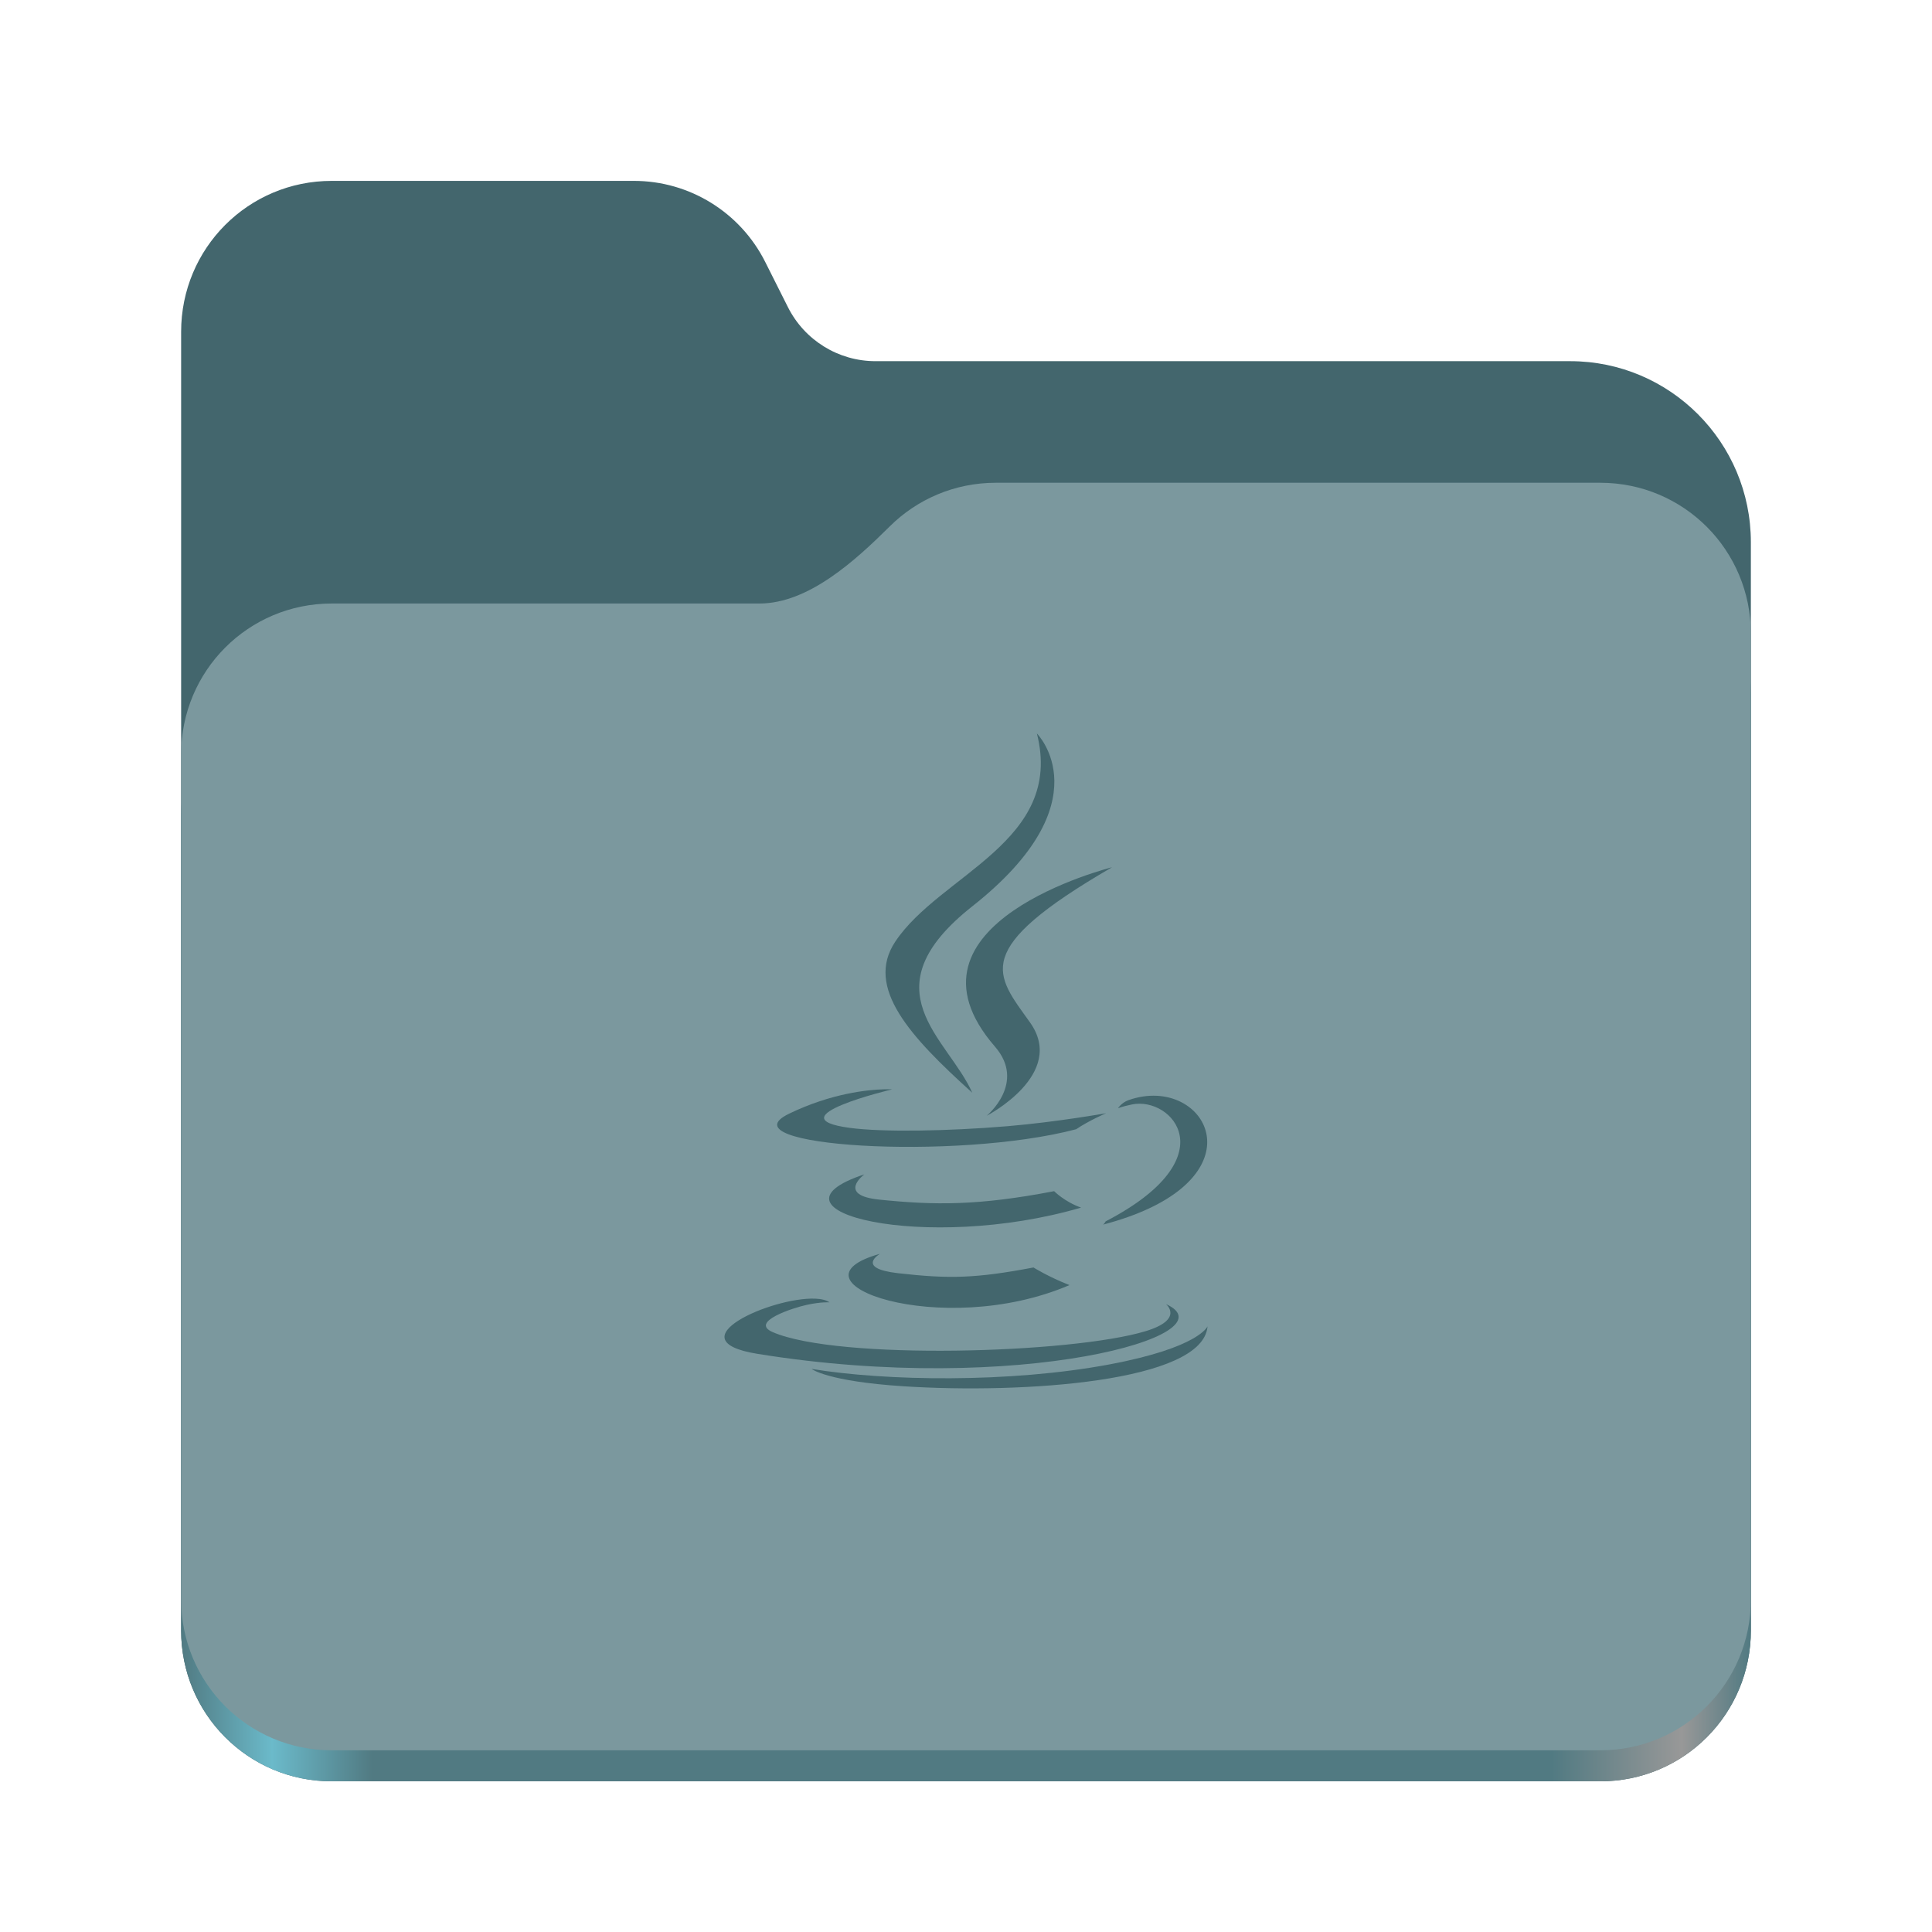
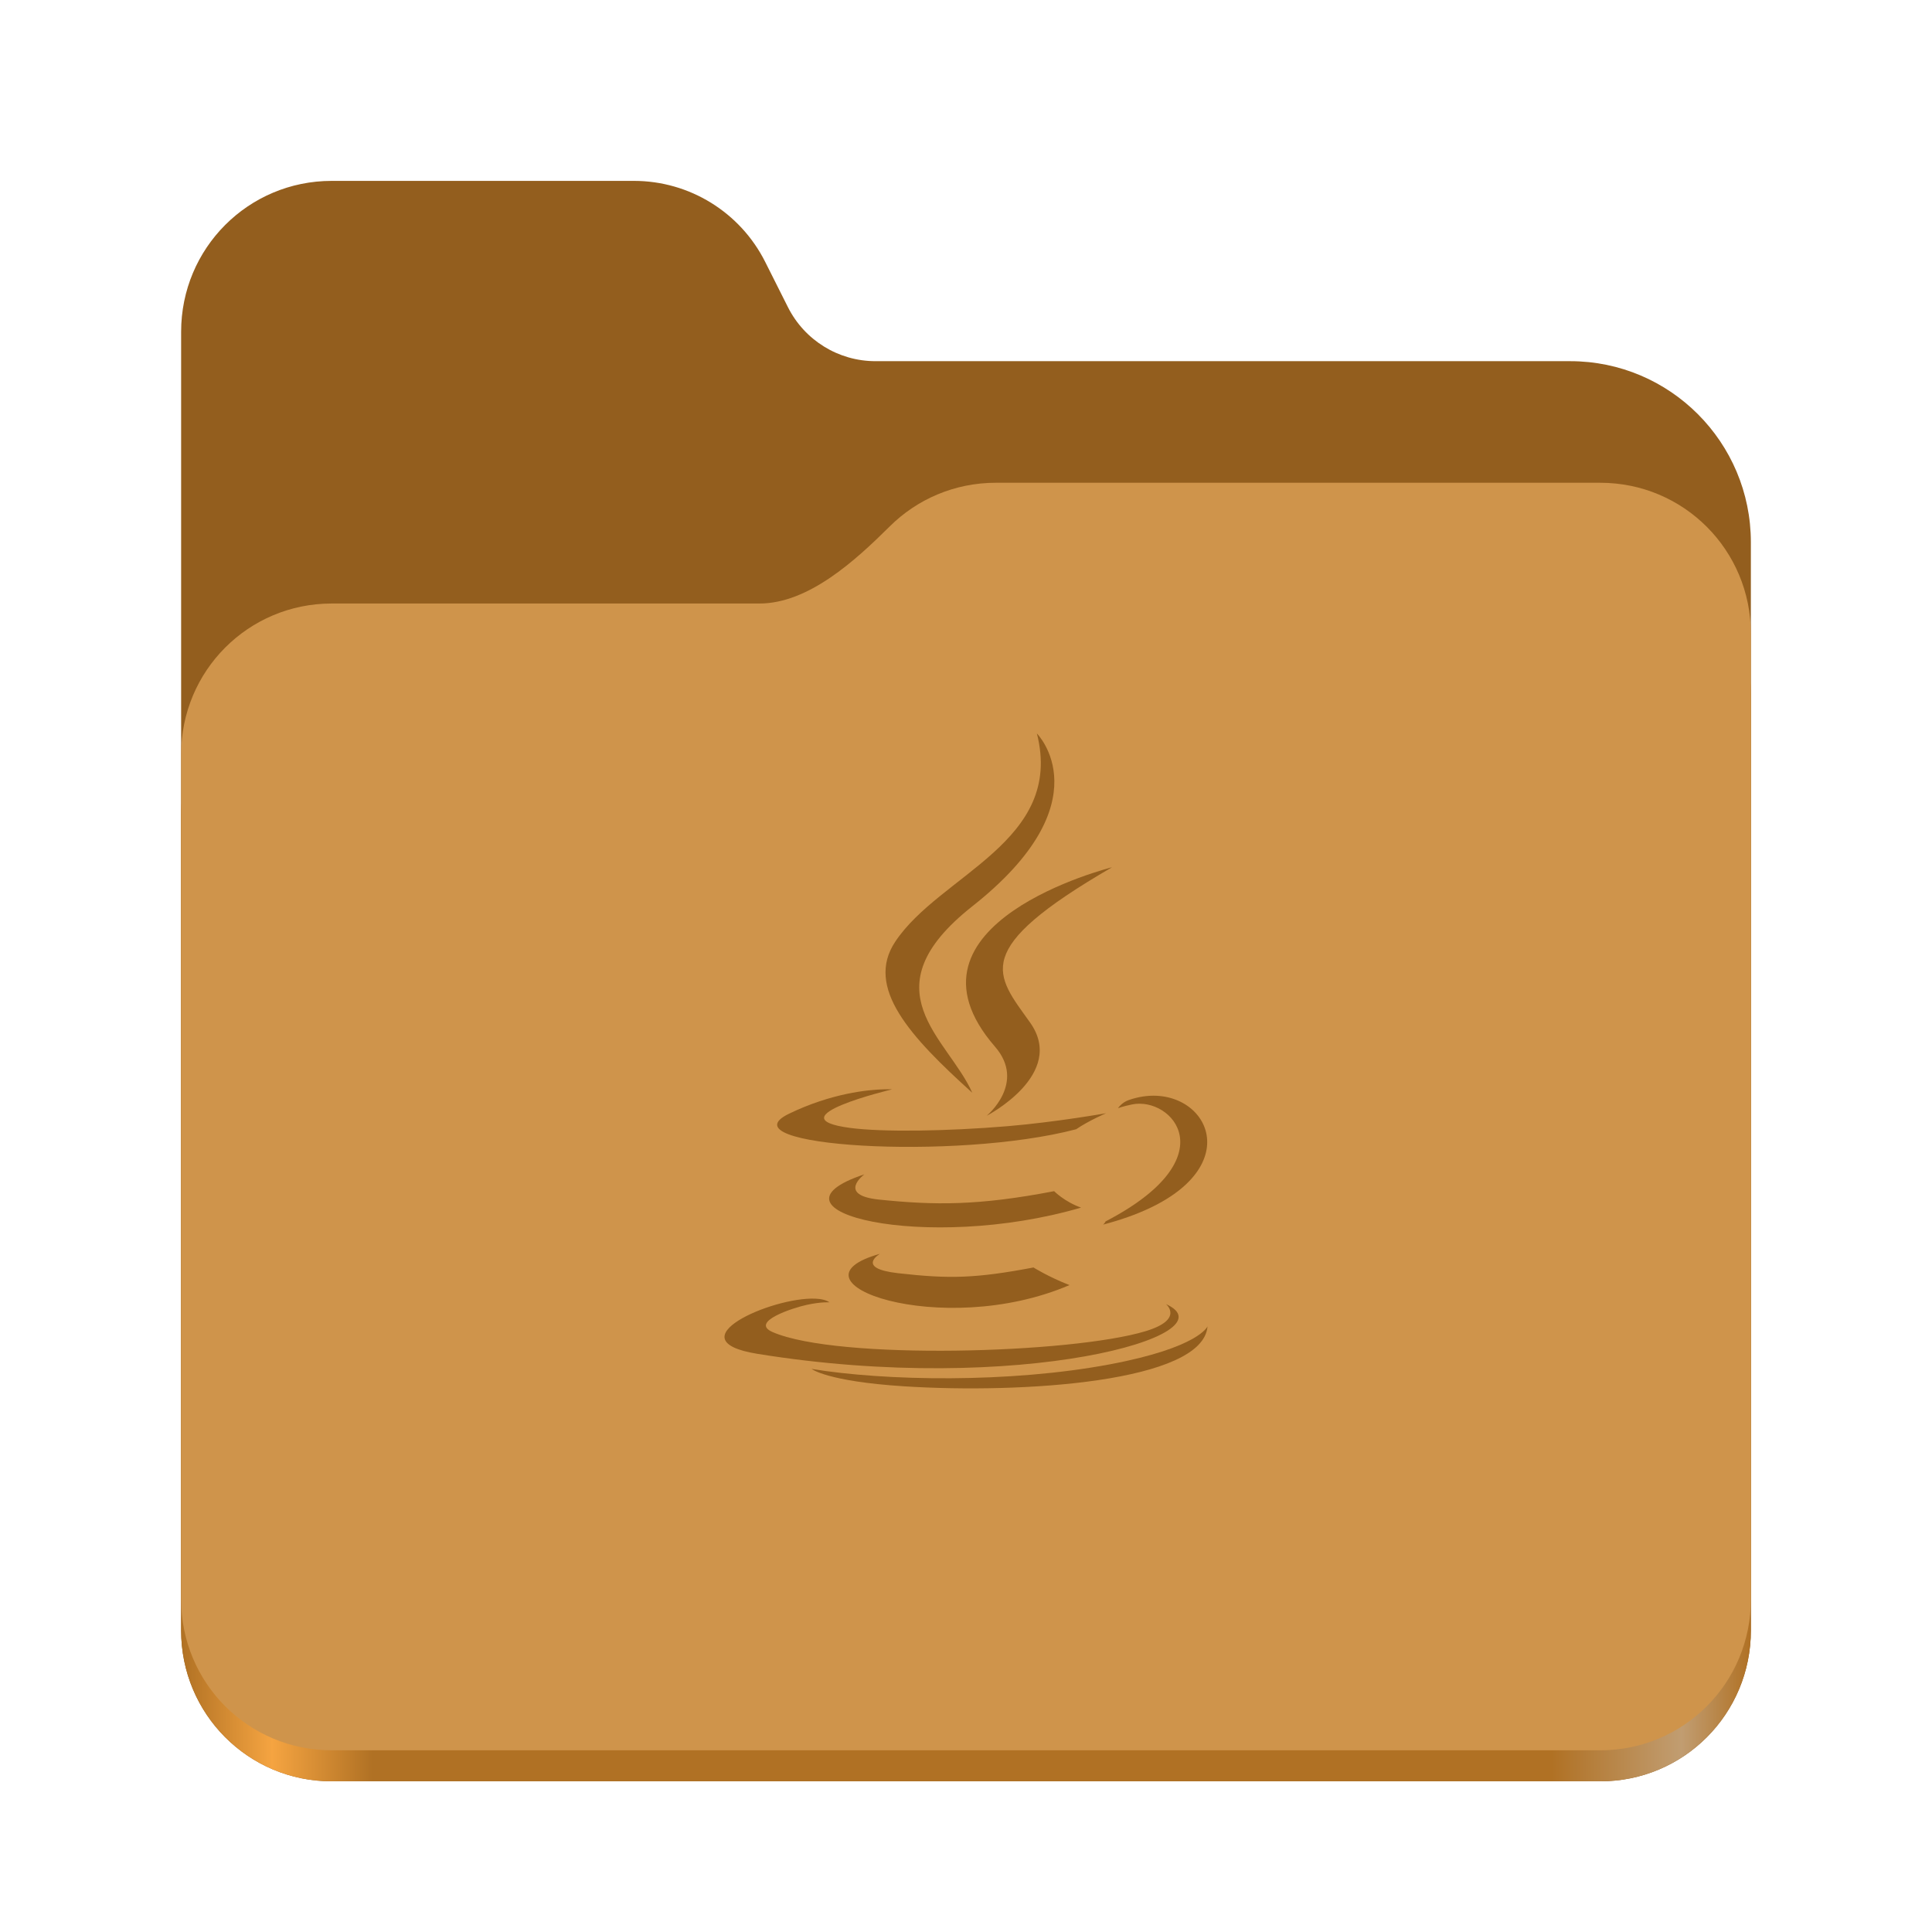
<svg xmlns="http://www.w3.org/2000/svg" xmlns:xlink="http://www.w3.org/1999/xlink" height="128" viewBox="0 0 128 128" width="128" version="1.1" id="svg5248">
  <defs id="defs5252">
    <linearGradient xlink:href="#linearGradient2023" id="linearGradient2025" x1="2689.252" y1="-1106.803" x2="2918.07" y2="-1106.803" gradientUnits="userSpaceOnUse" />
    <linearGradient id="linearGradient2023">
-       <stop style="stop-color:#517a82;stop-opacity:1;" offset="0" id="stop2019" />
-       <stop style="stop-color:#6bbaca;stop-opacity:1;" offset="0.058" id="stop2795" />
-       <stop style="stop-color:#517a82;stop-opacity:1;" offset="0.122" id="stop2797" />
-       <stop style="stop-color:#517a82;stop-opacity:1;" offset="0.873" id="stop2793" />
-       <stop style="stop-color:#989898;stop-opacity:1;" offset="0.956" id="stop2791" />
-       <stop style="stop-color:#517a82;stop-opacity:1;" offset="1" id="stop2021" />
+       <stop style="stop-color:#b07124;stop-opacity:1;" offset="0" id="stop2019" />
+       <stop style="stop-color:#f5a441;stop-opacity:1;" offset="0.058" id="stop2795" />
+       <stop style="stop-color:#b07124;stop-opacity:1;" offset="0.122" id="stop2797" />
+       <stop style="stop-color:#b07124;stop-opacity:1;" offset="0.873" id="stop2793" />
+       <stop style="stop-color:#c19d71;stop-opacity:1;" offset="0.956" id="stop2791" />
+       <stop style="stop-color:#b07124;stop-opacity:1;" offset="1" id="stop2021" />
    </linearGradient>
  </defs>
  <linearGradient id="a" gradientUnits="userSpaceOnUse" x1="12" x2="116" y1="64" y2="64">
    <stop offset="0" stop-color="#3d3846" id="stop5214" />
    <stop offset="0.05" stop-color="#77767b" id="stop5216" />
    <stop offset="0.1" stop-color="#5e5c64" id="stop5218" />
    <stop offset="0.9" stop-color="#504e56" id="stop5220" />
    <stop offset="0.95" stop-color="#77767b" id="stop5222" />
    <stop offset="1" stop-color="#3d3846" id="stop5224" />
  </linearGradient>
  <linearGradient id="b" gradientUnits="userSpaceOnUse" x1="12" x2="112.041" y1="60" y2="80.988">
    <stop offset="0" stop-color="#77767b" id="stop5227" />
    <stop offset="0.384" stop-color="#9a9996" id="stop5229" />
    <stop offset="0.721" stop-color="#77767b" id="stop5231" />
    <stop offset="1" stop-color="#68666f" id="stop5233" />
  </linearGradient>
  <g id="g760" style="display:inline;stroke-width:1.264;enable-background:new" transform="matrix(0.4545101,0,0,0.4555215,-1210.292,616.1566)">
-     <path id="rect1135" style="fill:#43666d;fill-opacity:1;stroke-width:8.791;stroke-linecap:round;stop-color:#000000" d="m 2711.206,-1326.332 c -12.162,0 -21.954,9.791 -21.954,21.953 v 188.867 c 0,12.162 9.793,21.953 21.954,21.953 h 184.909 c 12.162,0 21.954,-9.791 21.954,-21.953 v -158.255 a 26.343,26.343 45 0 0 -26.343,-26.343 h -101.266 a 14.284,14.284 31.639 0 1 -12.758,-7.861 l -3.308,-6.57 a 21.426,21.426 31.639 0 0 -19.137,-11.791 z" />
+     <path id="rect1135" style="fill:#935e1e;fill-opacity:1;stroke-width:8.791;stroke-linecap:round;stop-color:#000000" d="m 2711.206,-1326.332 c -12.162,0 -21.954,9.791 -21.954,21.953 v 188.867 c 0,12.162 9.793,21.953 21.954,21.953 h 184.909 c 12.162,0 21.954,-9.791 21.954,-21.953 v -158.255 a 26.343,26.343 45 0 0 -26.343,-26.343 h -101.266 a 14.284,14.284 31.639 0 1 -12.758,-7.861 l -3.308,-6.57 a 21.426,21.426 31.639 0 0 -19.137,-11.791 z" />
    <path id="path1953" style="fill:url(#linearGradient2025);fill-opacity:1;stroke-width:8.791;stroke-linecap:round;stop-color:#000000" d="m 2808.014,-1273.645 c -6.043,0 -11.502,2.418 -15.465,6.343 -5.003,4.955 -11.848,11.22 -18.994,11.22 h -62.349 c -12.162,0 -21.954,9.791 -21.954,21.953 v 118.618 c 0,12.162 9.793,21.953 21.954,21.953 h 184.909 c 12.162,0 21.954,-9.791 21.954,-21.953 v -105.446 -13.172 -17.562 c 0,-12.162 -9.793,-21.953 -21.954,-21.953 z" />
-     <path id="rect1586" style="fill:#7b989e;fill-opacity:1;stroke-width:8.791;stroke-linecap:round;stop-color:#000000" d="m 2808.014,-1282.426 c -6.043,0 -11.502,2.418 -15.465,6.343 -5.003,4.955 -11.848,11.22 -18.994,11.22 h -62.349 c -12.162,0 -21.954,9.791 -21.954,21.953 v 122.887 c 0,12.162 9.793,21.953 21.954,21.953 h 184.909 c 12.162,0 21.954,-9.791 21.954,-21.953 v -109.715 -13.172 -17.562 c 0,-12.162 -9.793,-21.953 -21.954,-21.953 z" />
+     <path id="rect1586" style="fill:#cf944b;fill-opacity:1;stroke-width:8.791;stroke-linecap:round;stop-color:#000000" d="m 2808.014,-1282.426 c -6.043,0 -11.502,2.418 -15.465,6.343 -5.003,4.955 -11.848,11.22 -18.994,11.22 h -62.349 c -12.162,0 -21.954,9.791 -21.954,21.953 v 122.887 c 0,12.162 9.793,21.953 21.954,21.953 h 184.909 c 12.162,0 21.954,-9.791 21.954,-21.953 v -109.715 -13.172 -17.562 c 0,-12.162 -9.793,-21.953 -21.954,-21.953 z" />
  </g>
-   <g id="g4312" transform="matrix(1.333333,0,0,1.333333,442.7665,5.768558)" style="fill:#43666d;fill-opacity:1">
-     <path style="fill:#43666d;fill-opacity:1" d="m -274.602,50.122 c -0.439,-0.021 -0.912,0.046 -1.399,0.217 -0.342,0.122 -0.522,0.401 -0.522,0.401 0,0 0.214,-0.086 0.697,-0.187 1.97,-0.411 4.793,2.639 -1.312,5.811 -0.028,0.076 -0.124,0.16 -0.124,0.16 7.134,-1.876 5.733,-6.255 2.66,-6.402 z" id="path485" />
-     <path style="fill:#43666d;fill-opacity:1" d="m -288.151,49.801 c -0.778,0.02 -2.598,0.188 -4.716,1.212 -3.34,1.616 8.261,2.351 14.266,0.772 0.624,-0.426 1.487,-0.796 1.487,-0.796 0,0 -2.456,0.439 -4.903,0.645 -2.995,0.251 -6.212,0.3 -7.825,0.084 -3.82,-0.51 2.096,-1.915 2.096,-1.915 0,0 -0.145,-0.01 -0.404,-0.003 z" id="path487" />
-     <path style="fill:#43666d;fill-opacity:1" d="m -289.125,54.026 c -5.512,1.829 3.067,3.905 10.768,1.653 -0.819,-0.289 -1.339,-0.817 -1.339,-0.817 -3.764,0.725 -5.939,0.703 -8.694,0.419 -2.13,-0.22 -0.736,-1.254 -0.736,-1.254 z" id="path489" />
-     <path style="fill:#43666d;fill-opacity:1" d="m -288.344,57.973 c -5.003,1.398 3.041,4.286 9.411,1.556 -1.043,-0.406 -1.788,-0.875 -1.788,-0.875 -2.842,0.538 -4.161,0.578 -6.74,0.283 -2.128,-0.245 -0.884,-0.965 -0.884,-0.965 z" id="path491" />
-     <path style="fill:#43666d;fill-opacity:1" d="m -291.579,60.203 c -2.15,-0.083 -7.032,2.066 -2.865,2.741 12.988,2.106 23.675,-0.95 20.307,-2.47 0,0 0.92,0.758 -1.013,1.345 -3.677,1.114 -15.304,1.451 -18.533,0.045 -1.161,-0.505 1.016,-1.207 1.701,-1.354 0.714,-0.155 1.125,-0.124 1.125,-0.124 -0.161,-0.114 -0.414,-0.172 -0.721,-0.184 z" id="path493" />
-     <path style="fill:#43666d;fill-opacity:1" d="m -272.075,61.58 c 0,0 -0.41,1.05 -4.843,1.885 -5.002,0.941 -11.172,0.832 -14.83,0.229 9e-5,-8.7e-5 0.75,0.618 4.602,0.865 5.86,0.375 14.858,-0.207 15.072,-2.979 z" id="path495" />
-     <path style="fill:#43666d;fill-opacity:1" d="m -280.552,32.121 c 1.364,5.372 -4.81,6.997 -7.038,10.343 -1.518,2.279 0.743,4.726 3.827,7.509 -1.202,-2.718 -5.28,-5.095 0.003,-9.267 6.588,-5.201 3.209,-8.585 3.209,-8.585 z" id="path497" />
-     <path style="fill:#43666d;fill-opacity:1" d="m -276.818,38.767 c 0,0 -11.138,2.783 -5.817,8.914 1.57,1.807 -0.413,3.435 -0.413,3.435 0,0 3.986,-2.059 2.156,-4.635 -1.709,-2.403 -3.023,-3.598 4.074,-7.714 z" id="path499" />
+   <g id="g4312" transform="matrix(1.333333,0,0,1.333333,442.7665,5.768558)" style="fill:#935e1e;fill-opacity:1">
+     <path style="fill:#935e1e;fill-opacity:1" d="m -274.602,50.122 c -0.439,-0.021 -0.912,0.046 -1.399,0.217 -0.342,0.122 -0.522,0.401 -0.522,0.401 0,0 0.214,-0.086 0.697,-0.187 1.97,-0.411 4.793,2.639 -1.312,5.811 -0.028,0.076 -0.124,0.16 -0.124,0.16 7.134,-1.876 5.733,-6.255 2.66,-6.402 z" id="path485" />
+     <path style="fill:#935e1e;fill-opacity:1" d="m -288.151,49.801 c -0.778,0.02 -2.598,0.188 -4.716,1.212 -3.34,1.616 8.261,2.351 14.266,0.772 0.624,-0.426 1.487,-0.796 1.487,-0.796 0,0 -2.456,0.439 -4.903,0.645 -2.995,0.251 -6.212,0.3 -7.825,0.084 -3.82,-0.51 2.096,-1.915 2.096,-1.915 0,0 -0.145,-0.01 -0.404,-0.003 z" id="path487" />
+     <path style="fill:#935e1e;fill-opacity:1" d="m -289.125,54.026 c -5.512,1.829 3.067,3.905 10.768,1.653 -0.819,-0.289 -1.339,-0.817 -1.339,-0.817 -3.764,0.725 -5.939,0.703 -8.694,0.419 -2.13,-0.22 -0.736,-1.254 -0.736,-1.254 z" id="path489" />
+     <path style="fill:#935e1e;fill-opacity:1" d="m -288.344,57.973 c -5.003,1.398 3.041,4.286 9.411,1.556 -1.043,-0.406 -1.788,-0.875 -1.788,-0.875 -2.842,0.538 -4.161,0.578 -6.74,0.283 -2.128,-0.245 -0.884,-0.965 -0.884,-0.965 z" id="path491" />
+     <path style="fill:#935e1e;fill-opacity:1" d="m -291.579,60.203 c -2.15,-0.083 -7.032,2.066 -2.865,2.741 12.988,2.106 23.675,-0.95 20.307,-2.47 0,0 0.92,0.758 -1.013,1.345 -3.677,1.114 -15.304,1.451 -18.533,0.045 -1.161,-0.505 1.016,-1.207 1.701,-1.354 0.714,-0.155 1.125,-0.124 1.125,-0.124 -0.161,-0.114 -0.414,-0.172 -0.721,-0.184 z" id="path493" />
+     <path style="fill:#935e1e;fill-opacity:1" d="m -272.075,61.58 c 0,0 -0.41,1.05 -4.843,1.885 -5.002,0.941 -11.172,0.832 -14.83,0.229 9e-5,-8.7e-5 0.75,0.618 4.602,0.865 5.86,0.375 14.858,-0.207 15.072,-2.979 z" id="path495" />
+     <path style="fill:#935e1e;fill-opacity:1" d="m -280.552,32.121 c 1.364,5.372 -4.81,6.997 -7.038,10.343 -1.518,2.279 0.743,4.726 3.827,7.509 -1.202,-2.718 -5.28,-5.095 0.003,-9.267 6.588,-5.201 3.209,-8.585 3.209,-8.585 z" id="path497" />
+     <path style="fill:#935e1e;fill-opacity:1" d="m -276.818,38.767 c 0,0 -11.138,2.783 -5.817,8.914 1.57,1.807 -0.413,3.435 -0.413,3.435 0,0 3.986,-2.059 2.156,-4.635 -1.709,-2.403 -3.023,-3.598 4.074,-7.714 z" id="path499" />
  </g>
</svg>
